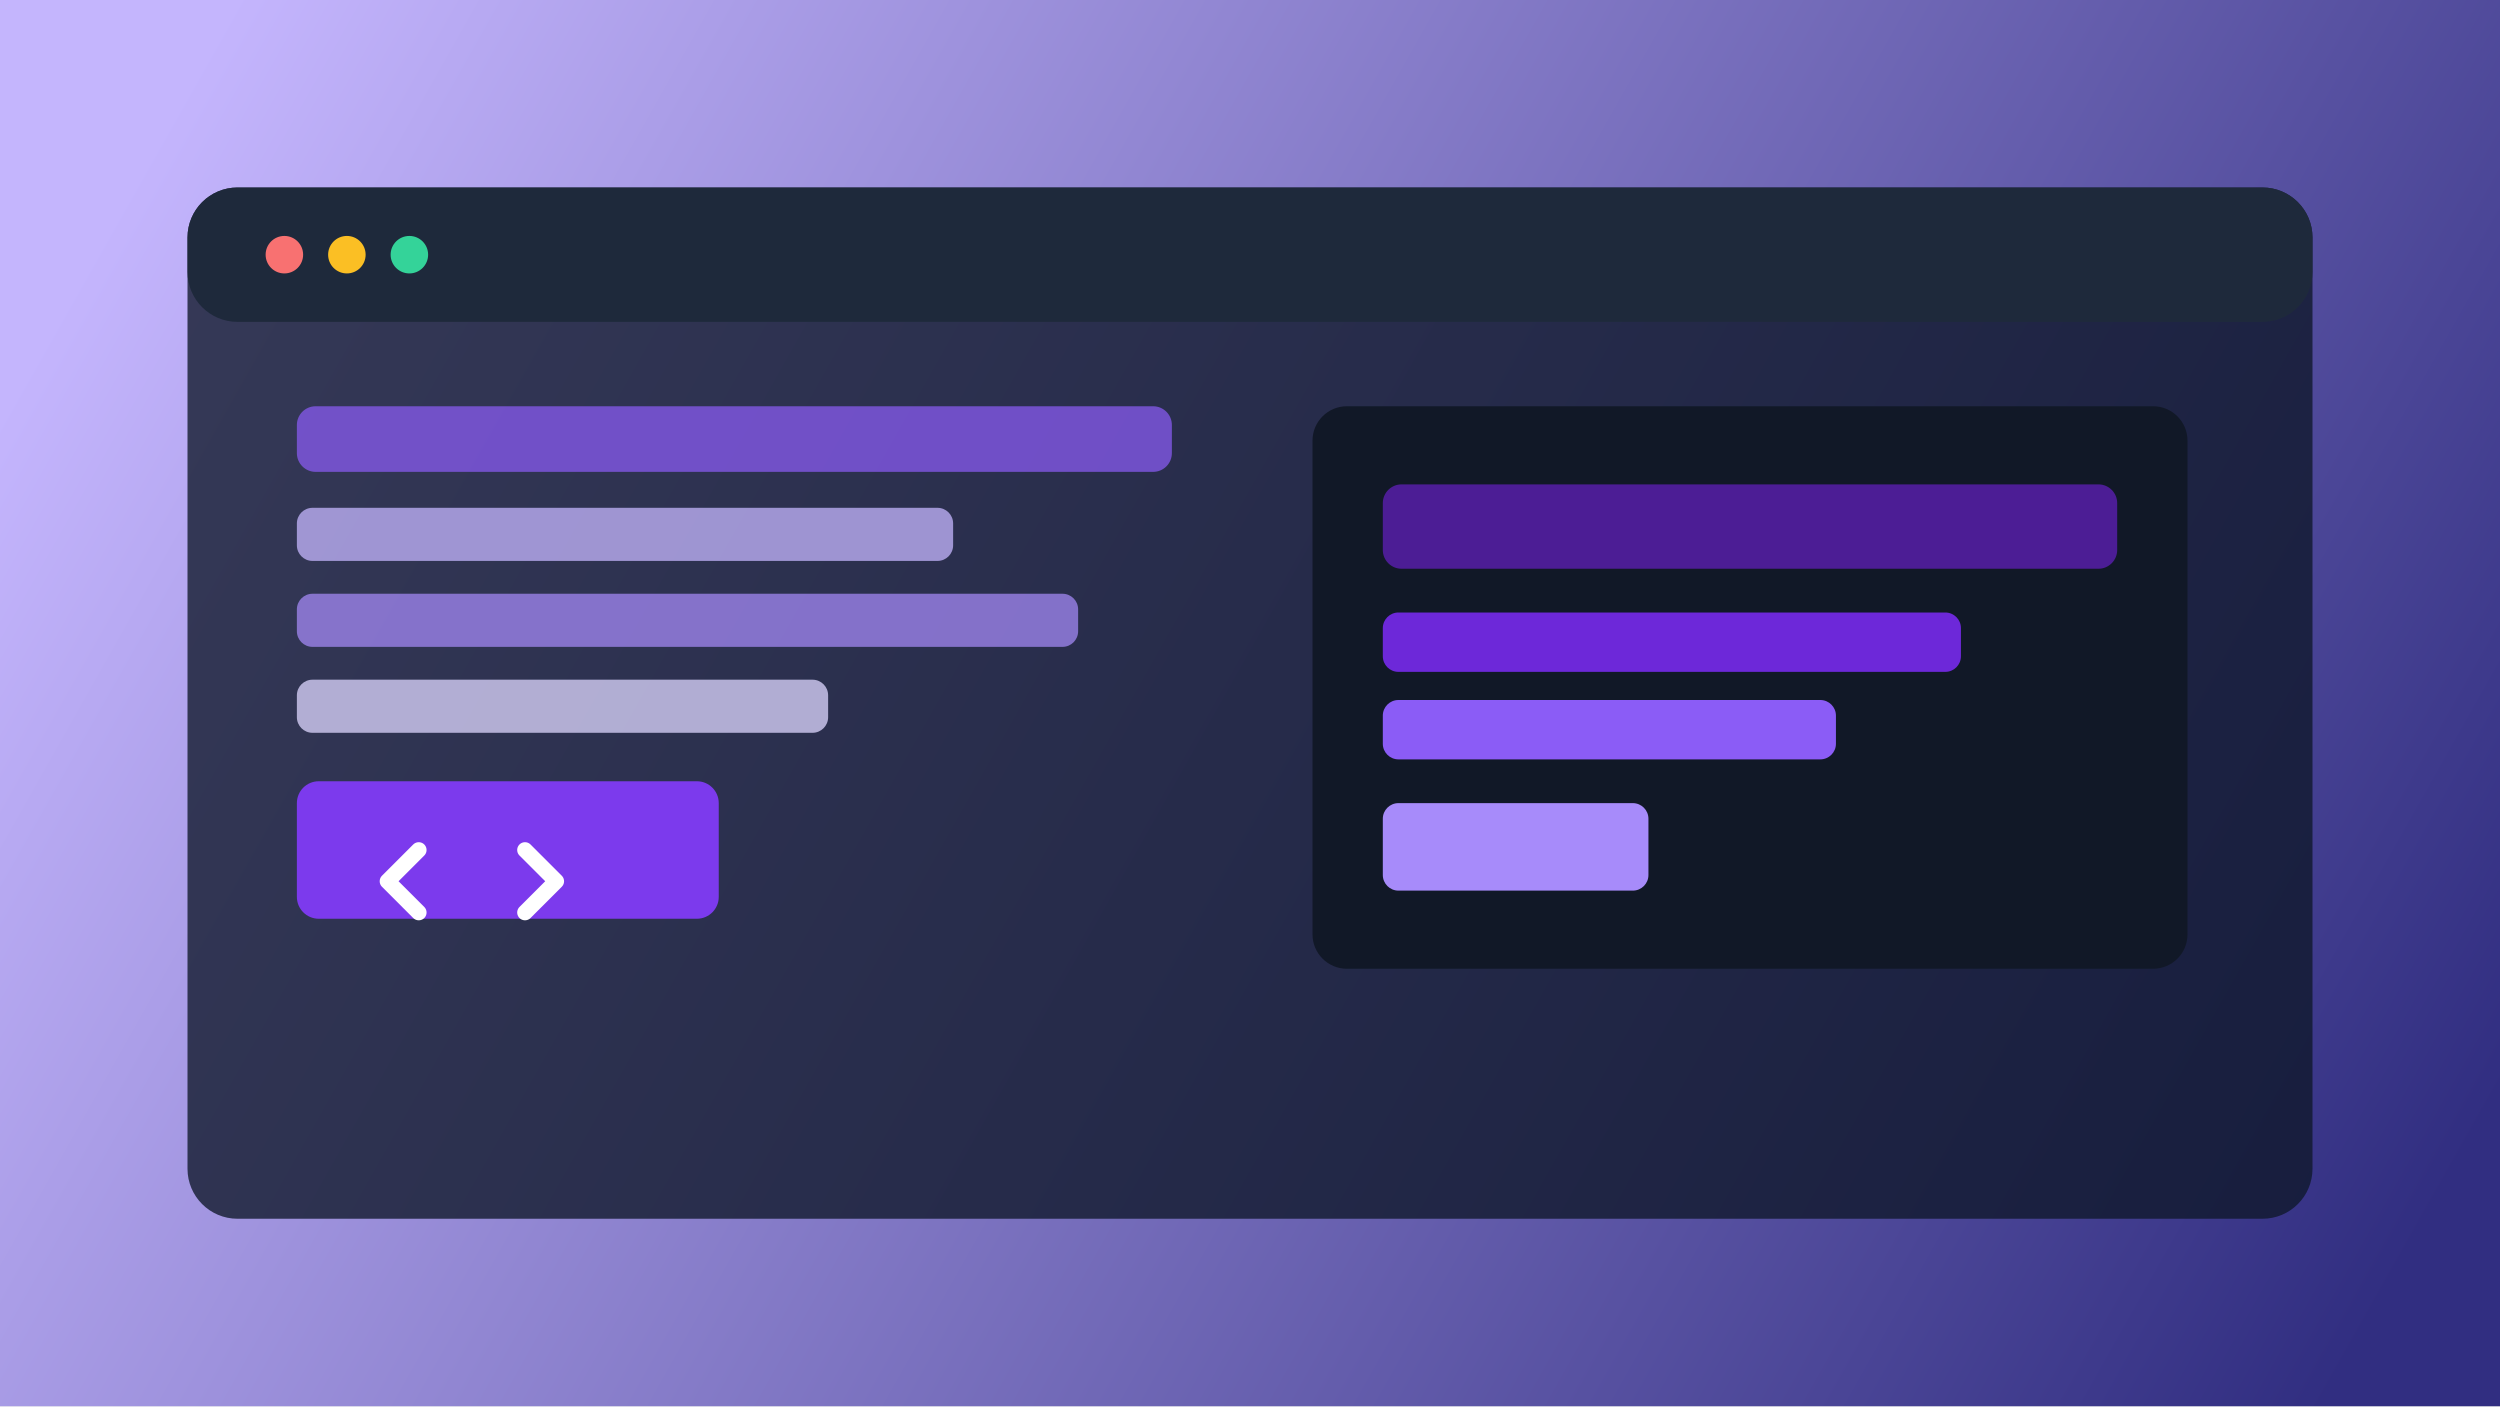
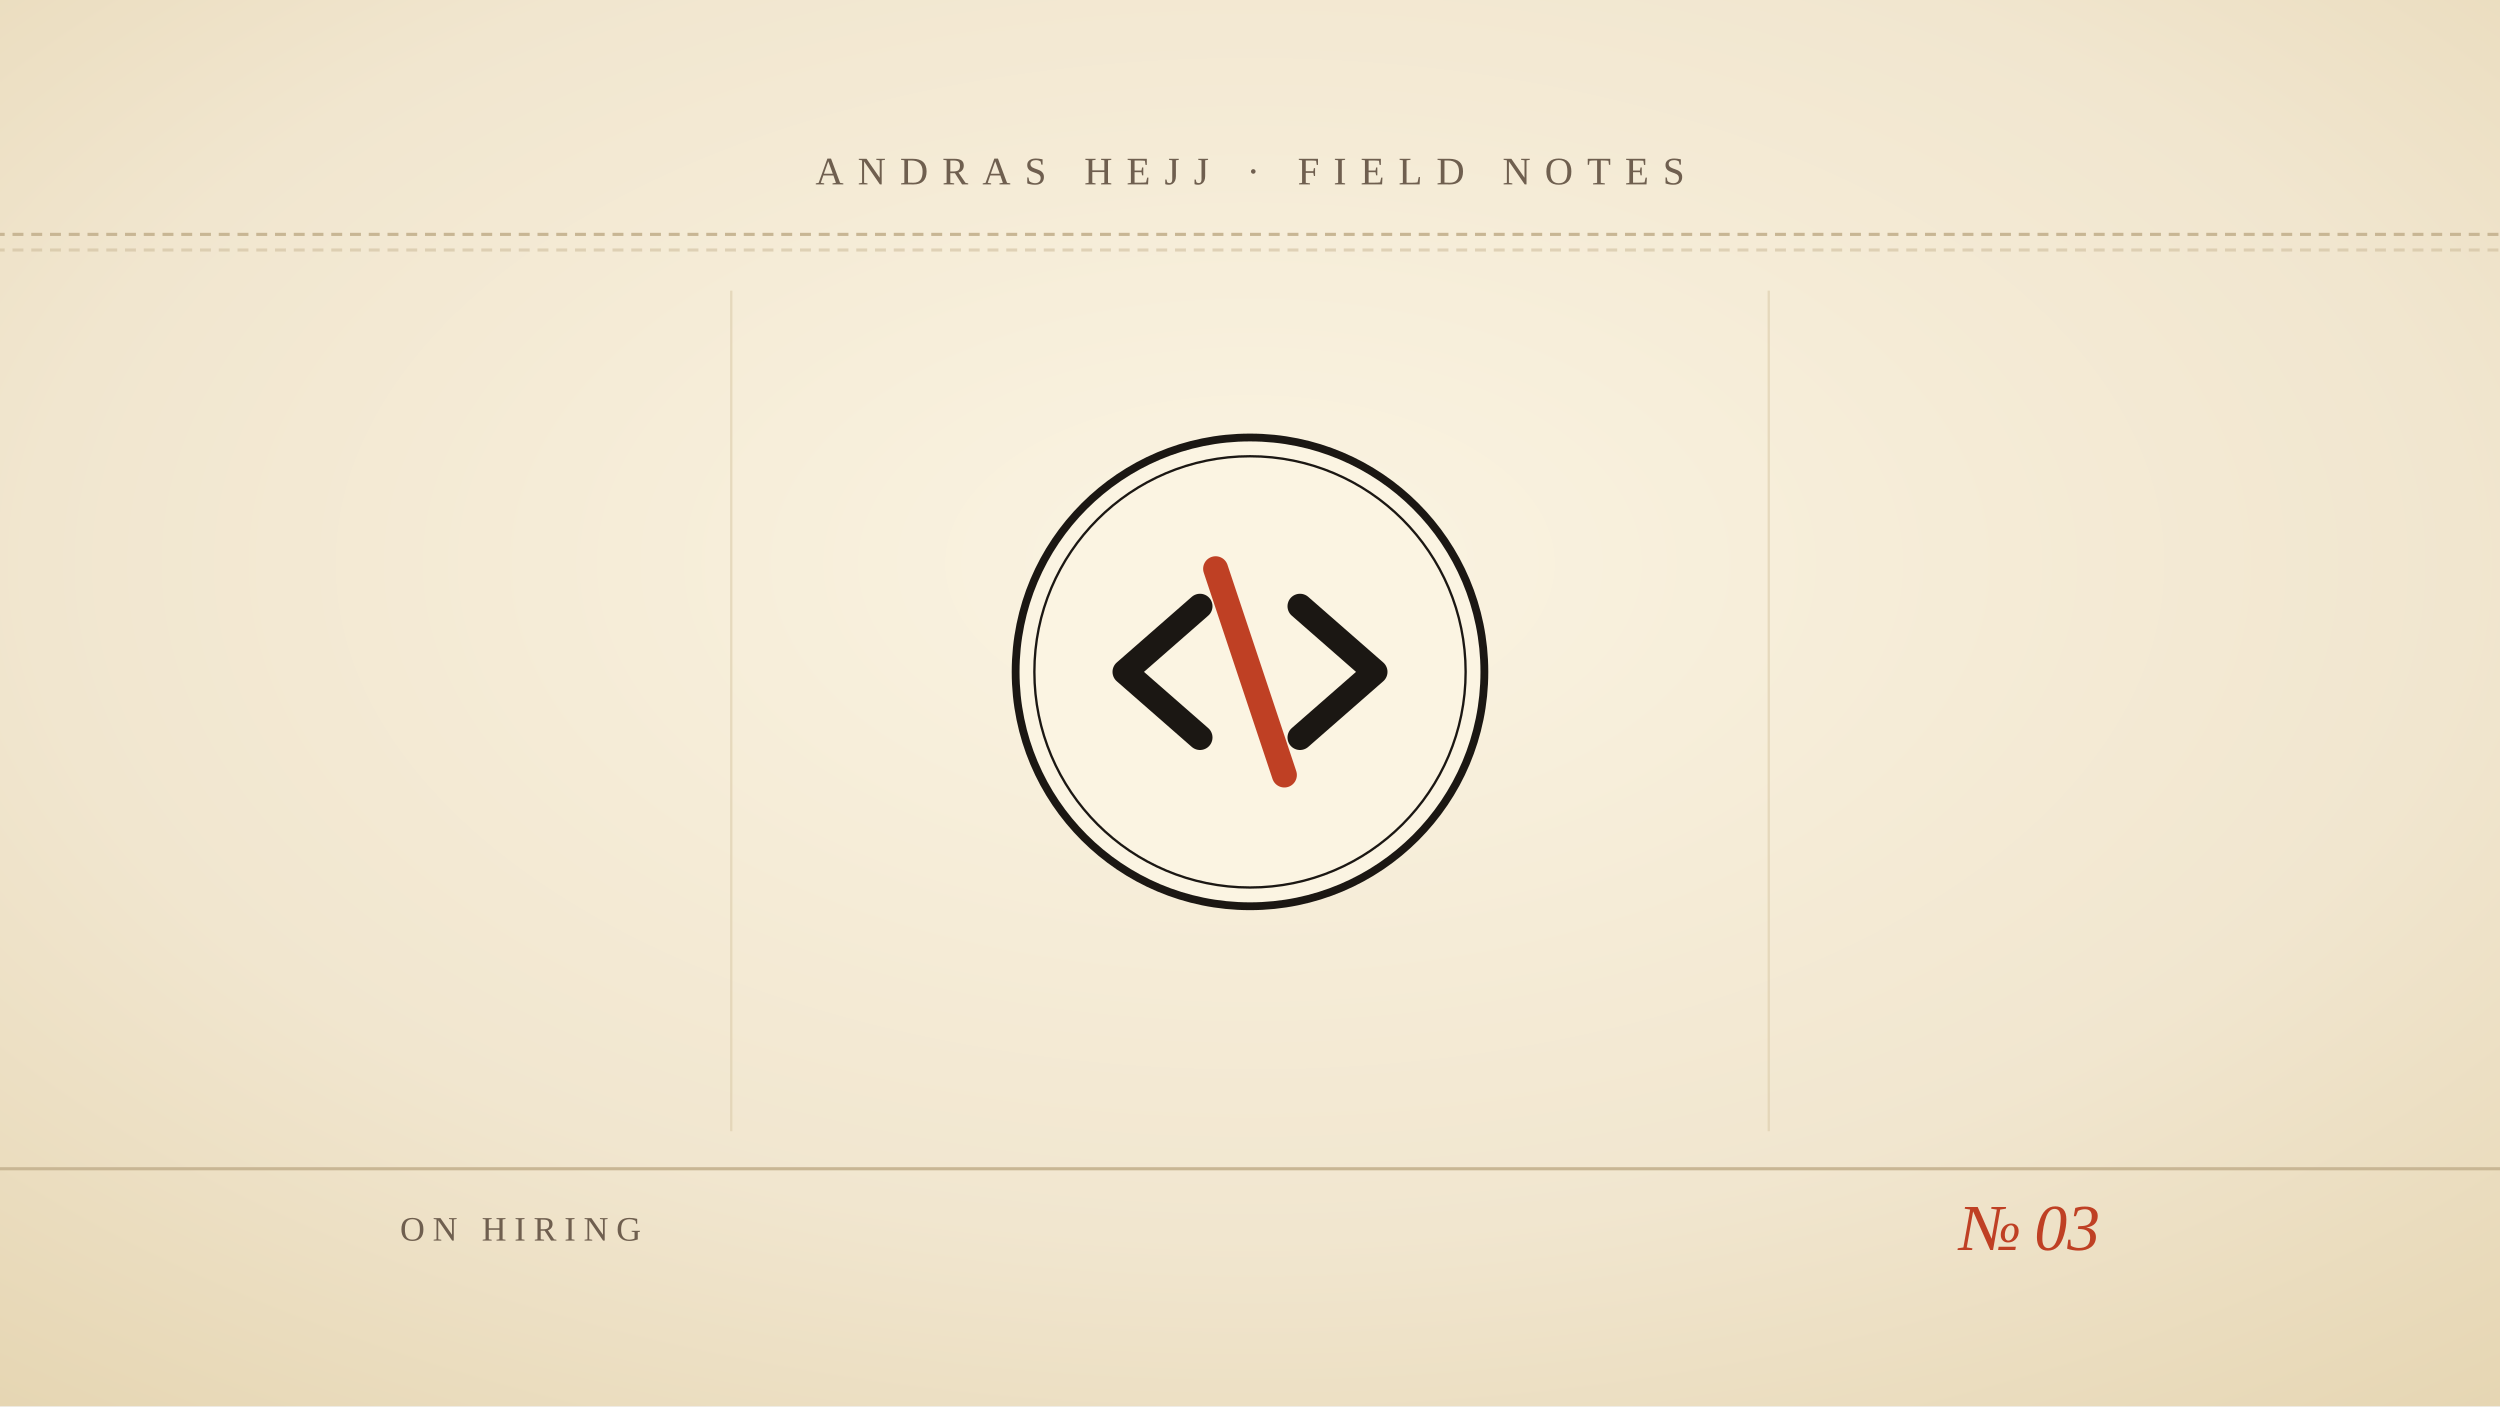
- <svg xmlns="http://www.w3.org/2000/svg" width="1600" height="900" viewBox="0 0 1600 900" fill="none">
+ <svg xmlns="http://www.w3.org/2000/svg" width="1600" height="900" viewBox="0 0 1600 900" fill="none" font-family="Georgia, 'Times New Roman', 'Iowan Old Style', serif">
  <defs>
-     <linearGradient id="g3" x1="110" y1="70" x2="1510" y2="860" gradientUnits="userSpaceOnUse">
-       <stop stop-color="#C4B5FD" />
-       <stop offset="1" stop-color="#312E81" />
-     </linearGradient>
+     <radialGradient id="plate" cx="50%" cy="40%" r="78%">
+       <stop offset="0" stop-color="#fbf4e2" />
+       <stop offset="0.62" stop-color="#f1e6cf" />
+       <stop offset="1" stop-color="#e6d6b3" />
+     </radialGradient>
  </defs>
-   <rect width="1600" height="900" fill="url(#g3)" />
-   <rect x="120" y="120" width="1360" height="660" rx="32" fill="#0F172A" fill-opacity="0.78" />
-   <rect x="120" y="120" width="1360" height="86" rx="32" fill="#1E293B" />
-   <circle cx="182" cy="163" r="12" fill="#F87171" />
-   <circle cx="222" cy="163" r="12" fill="#FBBF24" />
-   <circle cx="262" cy="163" r="12" fill="#34D399" />
-   <rect x="190" y="260" width="560" height="42" rx="12" fill="#8B5CF6" fill-opacity="0.72" />
-   <rect x="190" y="325" width="420" height="34" rx="10" fill="#C4B5FD" fill-opacity="0.75" />
-   <rect x="190" y="380" width="500" height="34" rx="10" fill="#A78BFA" fill-opacity="0.72" />
-   <rect x="190" y="435" width="340" height="34" rx="10" fill="#DDD6FE" fill-opacity="0.75" />
-   <rect x="190" y="500" width="270" height="88" rx="14" fill="#7C3AED" />
-   <path d="M268 544L248 564L268 584" stroke="white" stroke-width="10" stroke-linecap="round" stroke-linejoin="round" />
-   <path d="M336 544L356 564L336 584" stroke="white" stroke-width="10" stroke-linecap="round" stroke-linejoin="round" />
-   <rect x="840" y="260" width="560" height="360" rx="22" fill="#111827" />
-   <rect x="885" y="310" width="470" height="54" rx="12" fill="#4C1D95" />
-   <rect x="885" y="392" width="370" height="38" rx="10" fill="#6D28D9" />
-   <rect x="885" y="448" width="290" height="38" rx="10" fill="#8B5CF6" />
-   <rect x="885" y="514" width="170" height="56" rx="10" fill="#A78BFA" />
+   <rect width="1600" height="900" fill="url(#plate)" />
+   <g stroke="#d9c9a6" stroke-width="1.5" opacity="0.55">
+     <line x1="468" y1="186" x2="468" y2="724" />
+     <line x1="1132" y1="186" x2="1132" y2="724" />
+   </g>
+   <g stroke="#c8b694" stroke-width="2">
+     <line x1="-40" y1="150" x2="1640" y2="150" stroke-dasharray="7 5" />
+     <line x1="-40" y1="160" x2="1640" y2="160" stroke-dasharray="7 5" opacity="0.5" />
+   </g>
+   <text x="800" y="118" text-anchor="middle" font-size="25" letter-spacing="9" fill="#6f5f4f">ANDRAS HEJJ · FIELD NOTES</text>
+   <g>
+     <circle cx="800" cy="430" r="150" fill="#fbf4e2" stroke="#1b1713" stroke-width="5" />
+     <circle cx="800" cy="430" r="138" fill="none" stroke="#1b1713" stroke-width="1.5" />
+     <polyline points="768,388 720,430 768,472" fill="none" stroke="#1b1713" stroke-width="16" stroke-linecap="round" stroke-linejoin="round" />
+     <polyline points="832,388 880,430 832,472" fill="none" stroke="#1b1713" stroke-width="16" stroke-linecap="round" stroke-linejoin="round" />
+     <line x1="822" y1="496" x2="778" y2="364" stroke="#bf4024" stroke-width="16" stroke-linecap="round" />
+   </g>
+   <line x1="-40" y1="748" x2="1640" y2="748" stroke="#c8b694" stroke-width="2" />
+   <text x="256" y="794" text-anchor="start" font-size="22" letter-spacing="5" fill="#6f5f4f">ON HIRING</text>
+   <text x="1344" y="800" text-anchor="end" font-style="italic" font-size="42" fill="#bf4024">№ 03</text>
</svg>
